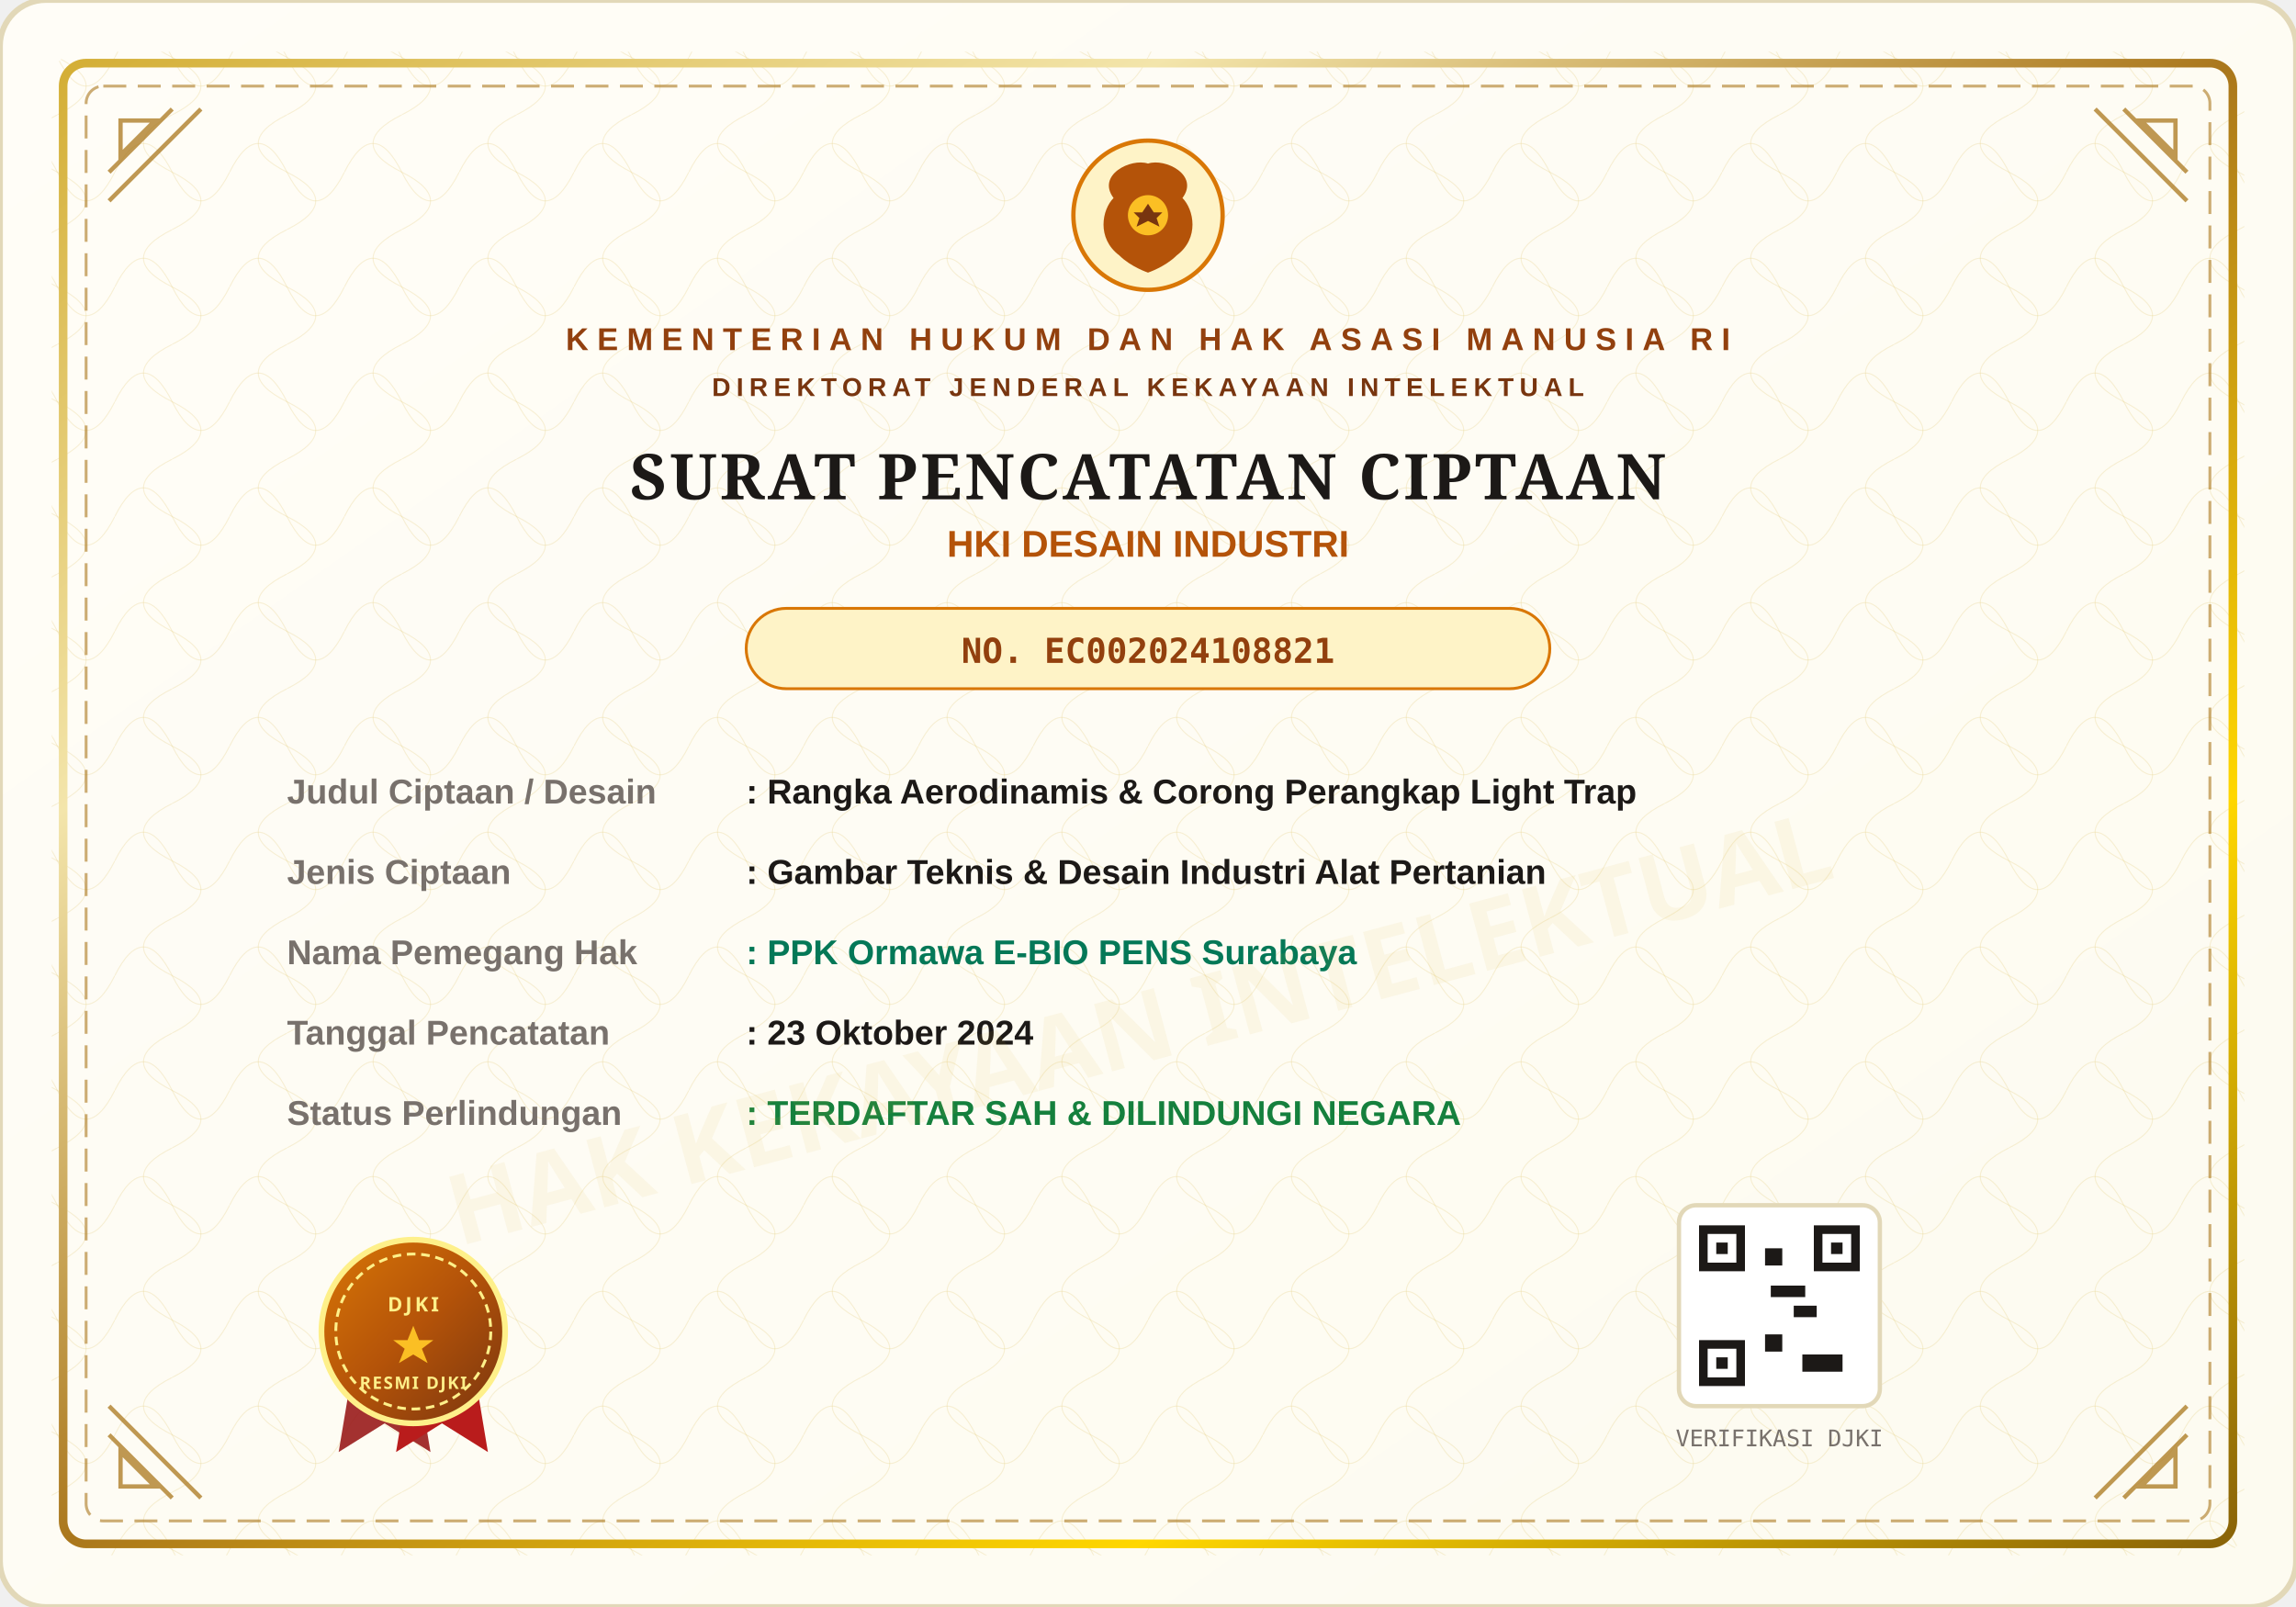
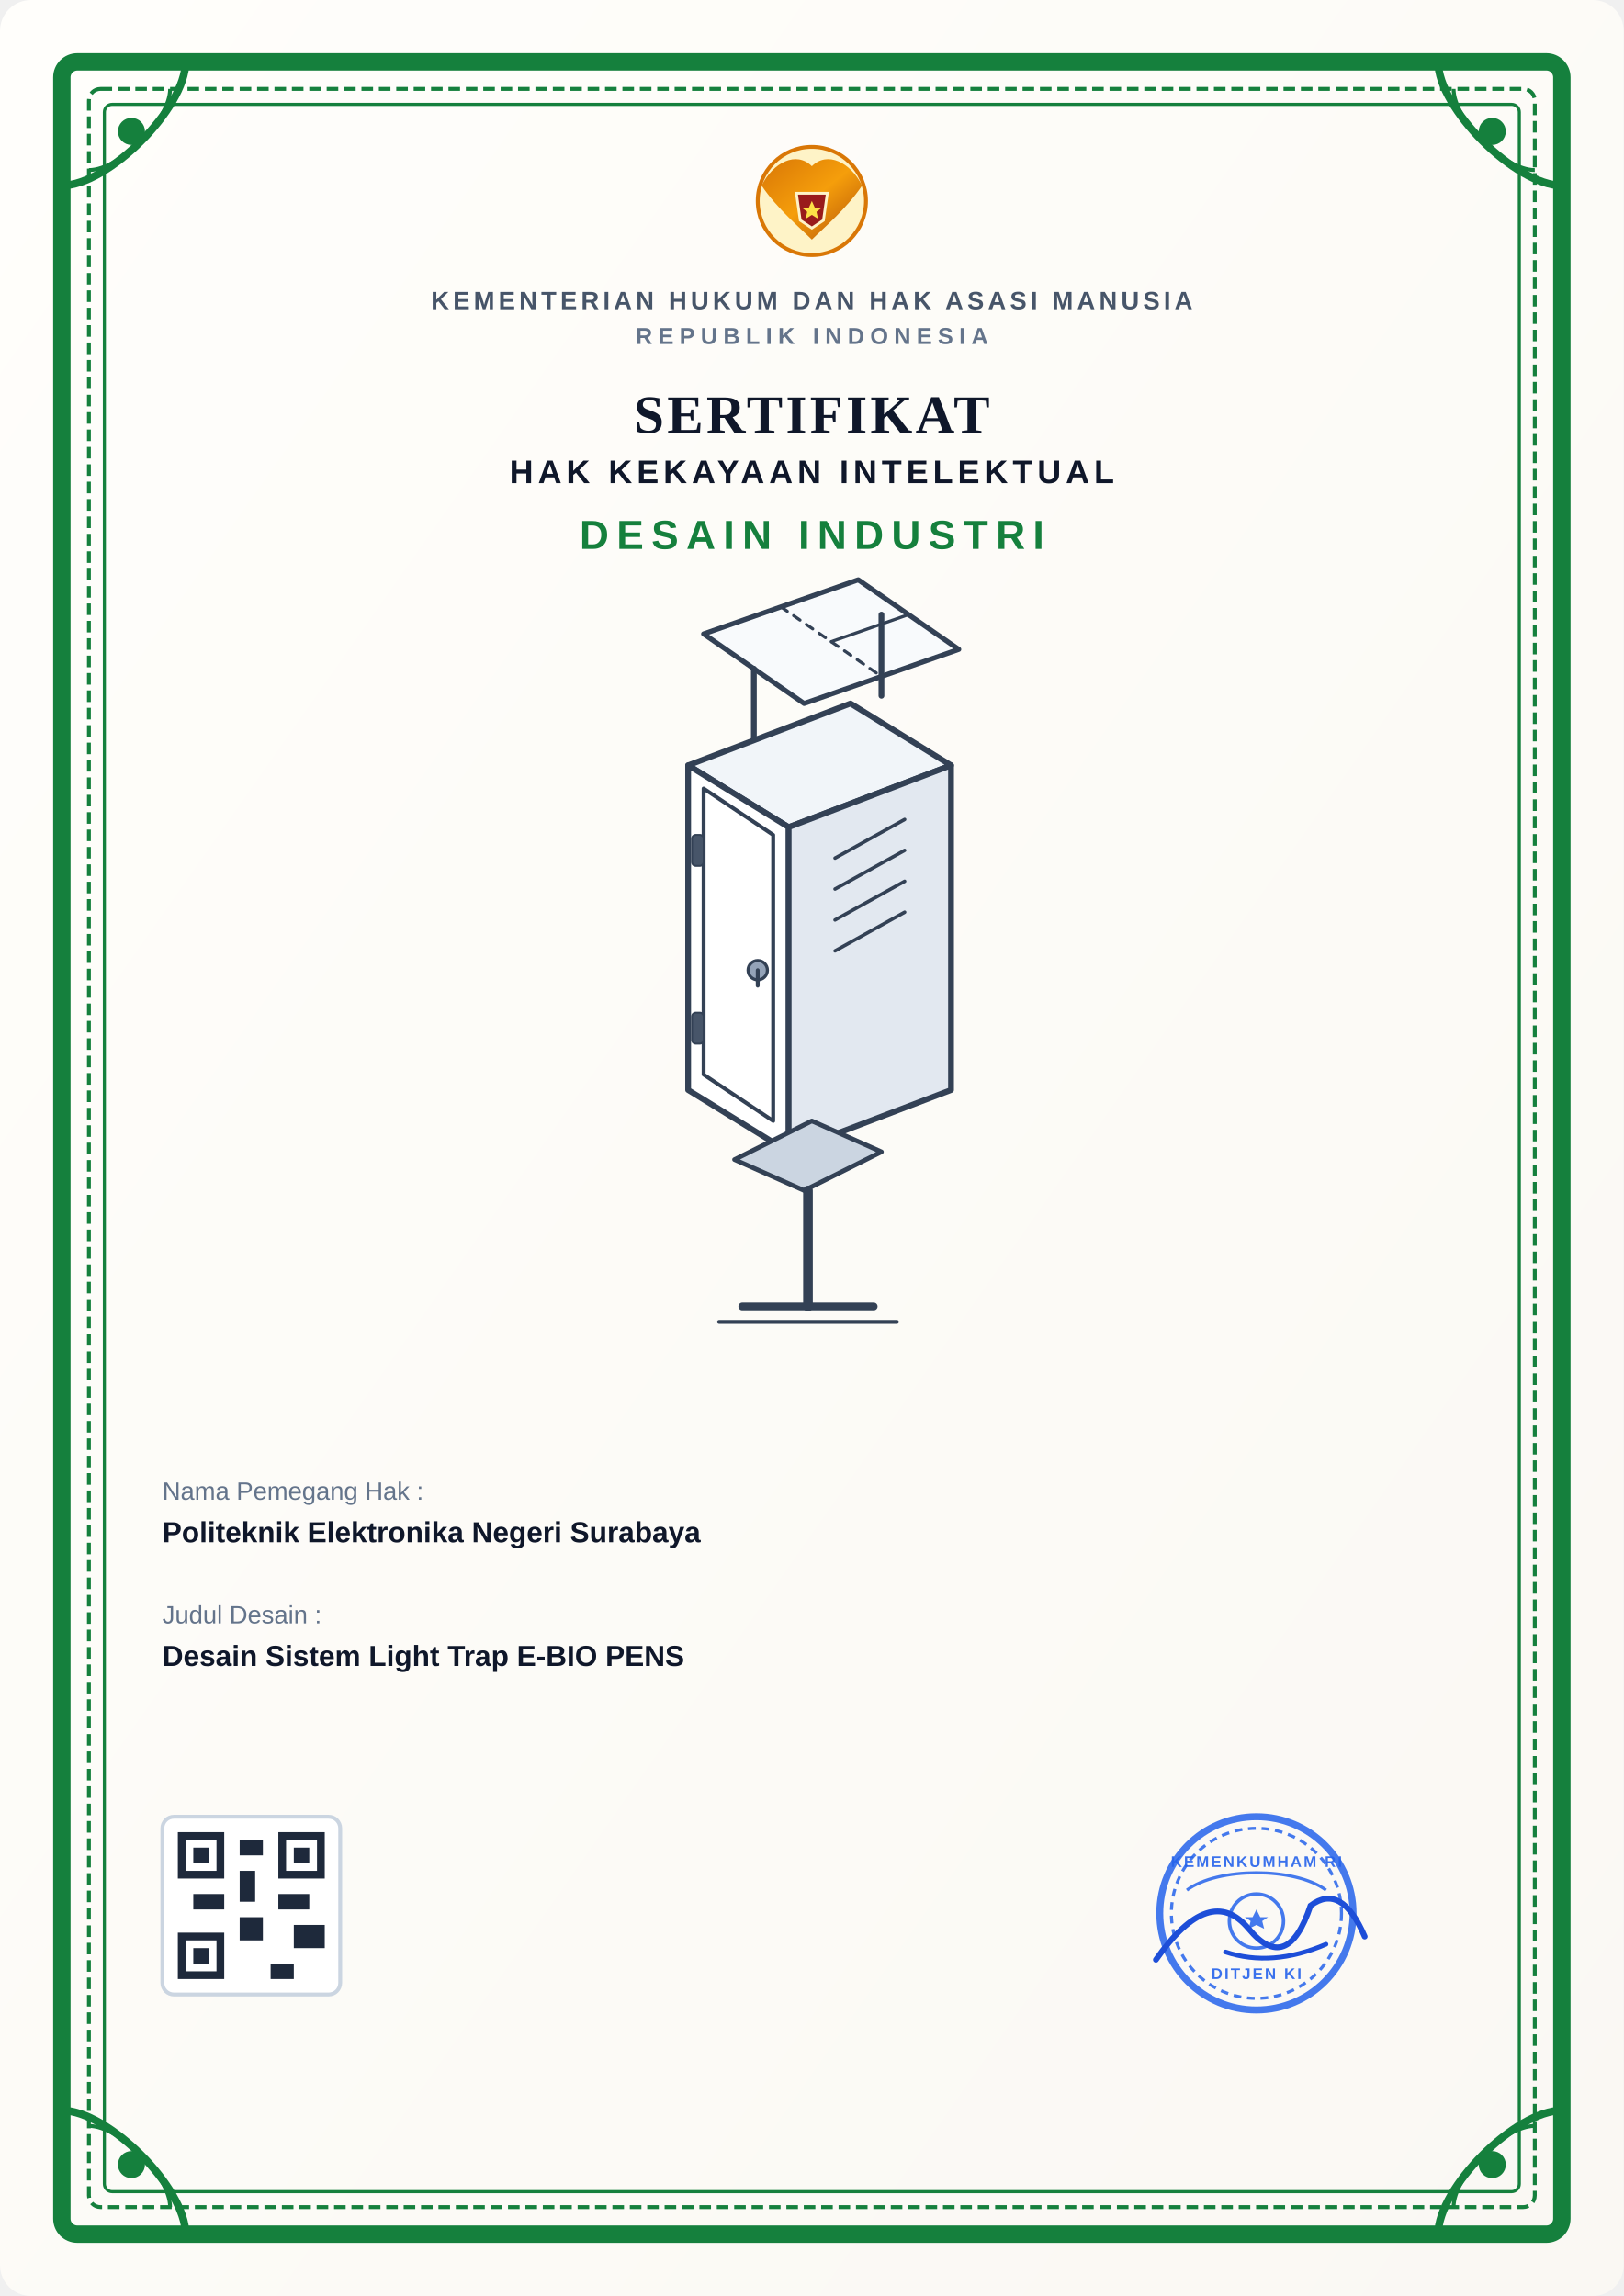
- <svg xmlns="http://www.w3.org/2000/svg" viewBox="0 0 800 560" width="100%" height="100%">
+ <svg xmlns="http://www.w3.org/2000/svg" viewBox="0 0 420 594" width="100%" height="100%">
  <defs>
-     <linearGradient id="bgGradDesain" x1="0%" y1="0%" x2="100%" y2="100%">
-       <stop offset="0%" stop-color="#fffdf7" />
-       <stop offset="100%" stop-color="#fdfbf0" />
+     <linearGradient id="paperBgDesain" x1="0%" y1="0%" x2="100%" y2="100%">
+       <stop offset="0%" stop-color="#fffefb" />
+       <stop offset="100%" stop-color="#faf8f3" />
    </linearGradient>
-     <linearGradient id="goldBorderDesain" x1="0%" y1="0%" x2="100%" y2="100%">
-       <stop offset="0%" stop-color="#d4af37" />
-       <stop offset="25%" stop-color="#f3e5ab" />
-       <stop offset="50%" stop-color="#aa771c" />
-       <stop offset="75%" stop-color="#ffd700" />
-       <stop offset="100%" stop-color="#8b6508" />
+     <linearGradient id="goldEmblemDesain" x1="0%" y1="0%" x2="100%" y2="100%">
+       <stop offset="0%" stop-color="#d97706" />
+       <stop offset="50%" stop-color="#f59e0b" />
+       <stop offset="100%" stop-color="#b45309" />
    </linearGradient>
-     <linearGradient id="sealGradDesain" x1="0%" y1="0%" x2="100%" y2="100%">
-       <stop offset="0%" stop-color="#d97706" />
-       <stop offset="50%" stop-color="#b45309" />
-       <stop offset="100%" stop-color="#78350f" />
-     </linearGradient>
-     <pattern id="guillocheDesain" width="40" height="40" patternUnits="userSpaceOnUse">
-       <path d="M 0,20 Q 10,0 20,20 T 40,20" fill="none" stroke="#d4af37" stroke-width="0.35" opacity="0.18" />
-       <path d="M 20,0 Q 0,10 20,20 T 20,40" fill="none" stroke="#d4af37" stroke-width="0.35" opacity="0.18" />
-     </pattern>
  </defs>
-   <rect x="0" y="0" width="800" height="560" rx="16" fill="url(#bgGradDesain)" stroke="#e2d8b8" stroke-width="2" />
-   <rect x="18" y="18" width="764" height="524" rx="10" fill="url(#guillocheDesain)" />
-   <rect x="22" y="22" width="756" height="516" rx="8" fill="none" stroke="url(#goldBorderDesain)" stroke-width="3" />
-   <rect x="30" y="30" width="740" height="500" rx="6" fill="none" stroke="#aa771c" stroke-width="1" stroke-dasharray="8,4" opacity="0.6" />
-   <g stroke="#aa771c" stroke-width="1.5" fill="none" opacity="0.75">
-     <path d="M 38 60 L 60 38 M 38 70 L 70 38 M 42 42 L 54 42 L 42 54 Z" />
-     <path d="M 762 60 L 740 38 M 762 70 L 730 38 M 758 42 L 746 42 L 758 54 Z" />
-     <path d="M 38 500 L 60 522 M 38 490 L 70 522 M 42 518 L 54 518 L 42 506 Z" />
-     <path d="M 762 500 L 740 522 M 762 490 L 730 522 M 758 518 L 746 518 L 758 506 Z" />
+   <rect width="420" height="594" rx="8" fill="url(#paperBgDesain)" />
+   <g stroke="#15803d">
+     <rect x="16" y="16" width="388" height="562" rx="4" fill="none" stroke-width="4.5" />
+     <rect x="23" y="23" width="374" height="548" rx="3" fill="none" stroke-width="1" stroke-dasharray="3,1.5" />
+     <rect x="27" y="27" width="366" height="540" rx="2" fill="none" stroke-width="0.8" />
+     <path d="M 16 48 C 28 48 48 28 48 16" fill="none" stroke-width="2" />
+     <path d="M 23 44 C 31 44 44 31 44 23" fill="none" stroke-width="1" />
+     <circle cx="34" cy="34" r="3" fill="#15803d" />
+     <path d="M 404 48 C 392 48 372 28 372 16" fill="none" stroke-width="2" />
+     <path d="M 397 44 C 389 44 376 31 376 23" fill="none" stroke-width="1" />
+     <circle cx="386" cy="34" r="3" fill="#15803d" />
+     <path d="M 16 546 C 28 546 48 566 48 578" fill="none" stroke-width="2" />
+     <path d="M 23 550 C 31 550 44 563 44 571" fill="none" stroke-width="1" />
+     <circle cx="34" cy="560" r="3" fill="#15803d" />
+     <path d="M 404 546 C 392 546 372 566 372 578" fill="none" stroke-width="2" />
+     <path d="M 397 550 C 389 550 376 563 376 571" fill="none" stroke-width="1" />
+     <circle cx="386" cy="560" r="3" fill="#15803d" />
  </g>
-   <g transform="translate(400, 75)" text-anchor="middle">
-     <circle cx="0" cy="0" r="26" fill="#fef3c7" stroke="#d97706" stroke-width="1.5" />
-     <path d="M -12,-6 C -18,-14 -6,-20 0,-18 C 6,-20 18,-14 12,-6 C 16,-2 18,8 10,14 C 6,18 0,20 0,20 C 0,20 -6,18 -10,14 C -18,8 -16,-2 -12,-6 Z" fill="#b45309" />
-     <circle cx="0" cy="0" r="7" fill="#fbbf24" />
-     <polygon points="0,-4 2,-1 5,-1 3,1 4,4 0,2 -4,4 -3,1 -5,-1 -2,-1" fill="#78350f" />
+   <g transform="translate(210, 52)">
+     <circle cx="0" cy="0" r="14" fill="#fef3c7" stroke="#d97706" stroke-width="1" />
+     <path d="M 0,-9 C -4,-13 -10,-10 -13,-4 C -9,2 -3,7 0,10 C 3,7 9,2 13,-4 C 10,-10 4,-13 0,-9 Z" fill="url(#goldEmblemDesain)" />
+     <path d="M -4,-2 L 4,-2 L 3,5 L 0,7 L -3,5 Z" fill="#991b1b" stroke="#fef3c7" stroke-width="0.7" />
+     <polygon points="0,0 0.8,1.8 2.5,1.8 1.2,2.8 1.6,4.6 0,3.6 -1.6,4.6 -1.2,2.8 -2.5,1.8 -0.8,1.8" fill="#fde047" />
  </g>
-   <text x="400" y="122" text-anchor="middle" font-family="'Plus Jakarta Sans', Arial, sans-serif" font-size="11" font-weight="700" letter-spacing="3" fill="#92400e">KEMENTERIAN HUKUM DAN HAK ASASI MANUSIA RI</text>
-   <text x="400" y="138" text-anchor="middle" font-family="'Plus Jakarta Sans', Arial, sans-serif" font-size="9" font-weight="600" letter-spacing="2" fill="#78350f">DIREKTORAT JENDERAL KEKAYAAN INTELEKTUAL</text>
-   <text x="400" y="174" text-anchor="middle" font-family="Georgia, serif" font-size="22" font-weight="bold" fill="#1c1917" letter-spacing="1">SURAT PENCATATAN CIPTAAN</text>
-   <text x="400" y="194" text-anchor="middle" font-family="'Plus Jakarta Sans', Arial, sans-serif" font-size="13" font-weight="700" fill="#b45309">HKI DESAIN INDUSTRI</text>
-   <line x1="260" y1="204" x2="540" y2="204" stroke="url(#goldBorderDesain)" stroke-width="1.5" />
-   <g transform="translate(400, 226)">
-     <rect x="-140" y="-14" width="280" height="28" rx="14" fill="#fef3c7" stroke="#d97706" stroke-width="1" />
-     <text x="0" y="5" text-anchor="middle" font-family="'JetBrains Mono', monospace, sans-serif" font-size="12" font-weight="700" fill="#92400e">NO. EC002024108821</text>
+   <text x="210" y="80" text-anchor="middle" font-family="'Plus Jakarta Sans', Arial, sans-serif" font-size="6.5" font-weight="700" letter-spacing="1" fill="#475569">KEMENTERIAN HUKUM DAN HAK ASASI MANUSIA</text>
+   <text x="210" y="89" text-anchor="middle" font-family="'Plus Jakarta Sans', Arial, sans-serif" font-size="6" font-weight="700" letter-spacing="1.5" fill="#64748b">REPUBLIK INDONESIA</text>
+   <text x="210" y="112" text-anchor="middle" font-family="Georgia, 'Times New Roman', serif" font-size="14" font-weight="bold" letter-spacing="0.8" fill="#0f172a">SERTIFIKAT</text>
+   <text x="210" y="125" text-anchor="middle" font-family="'Plus Jakarta Sans', Arial, sans-serif" font-size="8.5" font-weight="800" letter-spacing="1.2" fill="#0f172a">HAK KEKAYAAN INTELEKTUAL</text>
+   <text x="210" y="142" text-anchor="middle" font-family="'Plus Jakarta Sans', Arial, sans-serif" font-size="10.5" font-weight="800" letter-spacing="2" fill="#15803d">DESAIN INDUSTRI</text>
+   <g transform="translate(210, 246)" stroke="#334155" stroke-linecap="round" stroke-linejoin="round">
+     <polygon points="-28,-82 12,-96 38,-78 -2,-64" fill="#f8fafc" stroke-width="1.3" />
+     <line x1="-8" y1="-89" x2="18" y2="-71" stroke-width="0.8" stroke-dasharray="2,2" />
+     <line x1="5" y1="-80" x2="25" y2="-87" stroke-width="0.8" />
+     <line x1="-15" y1="-73" x2="-15" y2="-52" stroke-width="1.5" />
+     <line x1="18" y1="-87" x2="18" y2="-66" stroke-width="1.5" />
+     <polygon points="-32,-48 10,-64 36,-48 -6,-32" fill="#f1f5f9" stroke-width="1.5" />
+     <polygon points="-32,-48 -6,-32 -6,52 -32,36" fill="#ffffff" stroke-width="1.5" />
+     <polygon points="-6,-32 36,-48 36,36 -6,52" fill="#e2e8f0" stroke-width="1.5" />
+     <polygon points="-28,-42 -10,-30 -10,44 -28,32" fill="none" stroke-width="1" />
+     <rect x="-31" y="-30" width="3" height="8" rx="1" fill="#475569" stroke-width="0.5" />
+     <rect x="-31" y="16" width="3" height="8" rx="1" fill="#475569" stroke-width="0.5" />
+     <circle cx="-14" cy="5" r="2.5" fill="#94a3b8" stroke-width="0.8" />
+     <line x1="-14" y1="5" x2="-14" y2="9" stroke-width="1" />
+     <line x1="6" y1="-24" x2="24" y2="-34" stroke-width="0.9" />
+     <line x1="6" y1="-16" x2="24" y2="-26" stroke-width="0.9" />
+     <line x1="6" y1="-8" x2="24" y2="-18" stroke-width="0.9" />
+     <line x1="6" y1="0" x2="24" y2="-10" stroke-width="0.9" />
+     <polygon points="-20,54 0,44 18,52 -2,62" fill="#cbd5e1" stroke-width="1.2" />
+     <line x1="-1" y1="62" x2="-1" y2="92" stroke-width="2.5" />
+     <line x1="-18" y1="92" x2="16" y2="92" stroke-width="2" />
+     <line x1="-24" y1="96" x2="22" y2="96" stroke-width="1" />
  </g>
-   <g transform="translate(100, 280)" font-family="'Plus Jakarta Sans', Arial, sans-serif" font-size="12">
-     <text x="0" y="0" font-weight="600" fill="#78716c">Judul Ciptaan / Desain</text>
-     <text x="160" y="0" font-weight="700" fill="#1c1917">: Rangka Aerodinamis &amp; Corong Perangkap Light Trap</text>
-     <text x="0" y="28" font-weight="600" fill="#78716c">Jenis Ciptaan</text>
-     <text x="160" y="28" font-weight="700" fill="#1c1917">: Gambar Teknis &amp; Desain Industri Alat Pertanian</text>
-     <text x="0" y="56" font-weight="600" fill="#78716c">Nama Pemegang Hak</text>
-     <text x="160" y="56" font-weight="700" fill="#047857">: PPK Ormawa E-BIO PENS Surabaya</text>
-     <text x="0" y="84" font-weight="600" fill="#78716c">Tanggal Pencatatan</text>
-     <text x="160" y="84" font-weight="700" fill="#1c1917">: 23 Oktober 2024</text>
-     <text x="0" y="112" font-weight="600" fill="#78716c">Status Perlindungan</text>
-     <text x="160" y="112" font-weight="700" fill="#15803d">: TERDAFTAR SAH &amp; DILINDUNGI NEGARA</text>
+   <g transform="translate(42, 388)" font-family="'Plus Jakarta Sans', Arial, sans-serif">
+     <text x="0" y="0" font-size="6.5" font-weight="500" fill="#64748b">Nama Pemegang Hak :</text>
+     <text x="0" y="11" font-size="7.5" font-weight="700" fill="#0f172a">Politeknik Elektronika Negeri Surabaya</text>
+     <text x="0" y="32" font-size="6.5" font-weight="500" fill="#64748b">Judul Desain :</text>
+     <text x="0" y="43" font-size="7.5" font-weight="700" fill="#0f172a">Desain Sistem Light Trap E-BIO PENS</text>
  </g>
-   <g transform="translate(140, 460)">
-     <path d="M -16,10 L -22,46 L -6,36 L 10,46 L 4,10 Z" fill="#991b1b" opacity="0.9" />
-     <path d="M 4,10 L -2,46 L 14,36 L 30,46 L 24,10 Z" fill="#b91c1c" />
-     <circle cx="4" cy="4" r="32" fill="url(#sealGradDesain)" stroke="#fef08a" stroke-width="2" />
-     <circle cx="4" cy="4" r="27" fill="none" stroke="#fef08a" stroke-width="1" stroke-dasharray="3,2" />
-     <text x="4" y="-3" text-anchor="middle" font-family="'Plus Jakarta Sans', sans-serif" font-size="7" font-weight="800" fill="#fef08a" letter-spacing="1">DJKI</text>
-     <polygon points="4,2 6,7 11,7 7,10 9,15 4,12 -1,15 1,10 -3,7 2,7" fill="#fbbf24" />
-     <text x="4" y="24" text-anchor="middle" font-family="'Plus Jakarta Sans', sans-serif" font-size="6" font-weight="700" fill="#fef08a" letter-spacing="0.5">RESMI DJKI</text>
+   <g transform="translate(42, 470)">
+     <rect x="0" y="0" width="46" height="46" rx="3" fill="#ffffff" stroke="#cbd5e1" stroke-width="1" />
+     <rect x="4" y="4" width="12" height="12" fill="#1e293b" />
+     <rect x="6" y="6" width="8" height="8" fill="#ffffff" />
+     <rect x="8" y="8" width="4" height="4" fill="#1e293b" />
+     <rect x="30" y="4" width="12" height="12" fill="#1e293b" />
+     <rect x="32" y="6" width="8" height="8" fill="#ffffff" />
+     <rect x="34" y="8" width="4" height="4" fill="#1e293b" />
+     <rect x="4" y="30" width="12" height="12" fill="#1e293b" />
+     <rect x="6" y="32" width="8" height="8" fill="#ffffff" />
+     <rect x="8" y="34" width="4" height="4" fill="#1e293b" />
+     <rect x="20" y="6" width="6" height="4" fill="#1e293b" />
+     <rect x="20" y="14" width="4" height="8" fill="#1e293b" />
+     <rect x="8" y="20" width="8" height="4" fill="#1e293b" />
+     <rect x="20" y="26" width="6" height="6" fill="#1e293b" />
+     <rect x="30" y="20" width="8" height="4" fill="#1e293b" />
+     <rect x="34" y="28" width="8" height="6" fill="#1e293b" />
+     <rect x="28" y="38" width="6" height="4" fill="#1e293b" />
  </g>
-   <g transform="translate(620, 430)">
-     <rect x="-35" y="-10" width="70" height="70" rx="6" fill="#ffffff" stroke="#e2d8b8" stroke-width="1.5" />
-     <rect x="-28" y="-3" width="16" height="16" fill="#1c1917" />
-     <rect x="-25" y="0" width="10" height="10" fill="#ffffff" />
-     <rect x="-22" y="3" width="4" height="4" fill="#1c1917" />
-     <rect x="12" y="-3" width="16" height="16" fill="#1c1917" />
-     <rect x="15" y="0" width="10" height="10" fill="#ffffff" />
-     <rect x="18" y="3" width="4" height="4" fill="#1c1917" />
-     <rect x="-28" y="37" width="16" height="16" fill="#1c1917" />
-     <rect x="-25" y="40" width="10" height="10" fill="#ffffff" />
-     <rect x="-22" y="43" width="4" height="4" fill="#1c1917" />
-     <rect x="-5" y="5" width="6" height="6" fill="#1c1917" />
-     <rect x="5" y="25" width="8" height="4" fill="#1c1917" />
-     <rect x="-5" y="35" width="6" height="6" fill="#1c1917" />
-     <rect x="8" y="42" width="14" height="6" fill="#1c1917" />
-     <rect x="-3" y="18" width="12" height="4" fill="#1c1917" />
-     <text x="0" y="74" text-anchor="middle" font-family="'JetBrains Mono', monospace" font-size="8" fill="#78716c">VERIFIKASI DJKI</text>
+   <g transform="translate(325, 495)">
+     <circle cx="0" cy="0" r="25" fill="none" stroke="#2563eb" stroke-width="1.8" opacity="0.85" />
+     <circle cx="0" cy="0" r="22" fill="none" stroke="#2563eb" stroke-width="0.8" stroke-dasharray="2,1.5" opacity="0.85" />
+     <path d="M -18,-6 C -10,-12 10,-12 18,-6" fill="none" stroke="#2563eb" stroke-width="0.8" opacity="0.85" />
+     <text x="0" y="-12" text-anchor="middle" font-family="'Plus Jakarta Sans', Arial, sans-serif" font-size="4" font-weight="800" fill="#2563eb" letter-spacing="0.5" opacity="0.9">KEMENKUMHAM RI</text>
+     <text x="0" y="17" text-anchor="middle" font-family="'Plus Jakarta Sans', Arial, sans-serif" font-size="4" font-weight="800" fill="#2563eb" letter-spacing="0.5" opacity="0.9">DITJEN KI</text>
+     <circle cx="0" cy="2" r="7" fill="none" stroke="#2563eb" stroke-width="0.9" opacity="0.85" />
+     <polygon points="0,-1 1,1 3,1 1.5,2 2,4 0,3 -2,4 -1.5,2 -3,1 -1,1" fill="#2563eb" opacity="0.85" />
+     <path d="M -26,12 Q -12,-8 -2,4 T 14,-2 Q 22,-8 28,6" fill="none" stroke="#1d4ed8" stroke-width="1.5" stroke-linecap="round" />
+     <path d="M -8,10 Q 4,14 18,8" fill="none" stroke="#1d4ed8" stroke-width="1.2" stroke-linecap="round" />
  </g>
-   <text x="400" y="370" text-anchor="middle" font-family="'Plus Jakarta Sans', sans-serif" font-size="34" font-weight="900" fill="#d4af37" opacity="0.08" transform="rotate(-15, 400, 370)">HAK KEKAYAAN INTELEKTUAL</text>
</svg>
